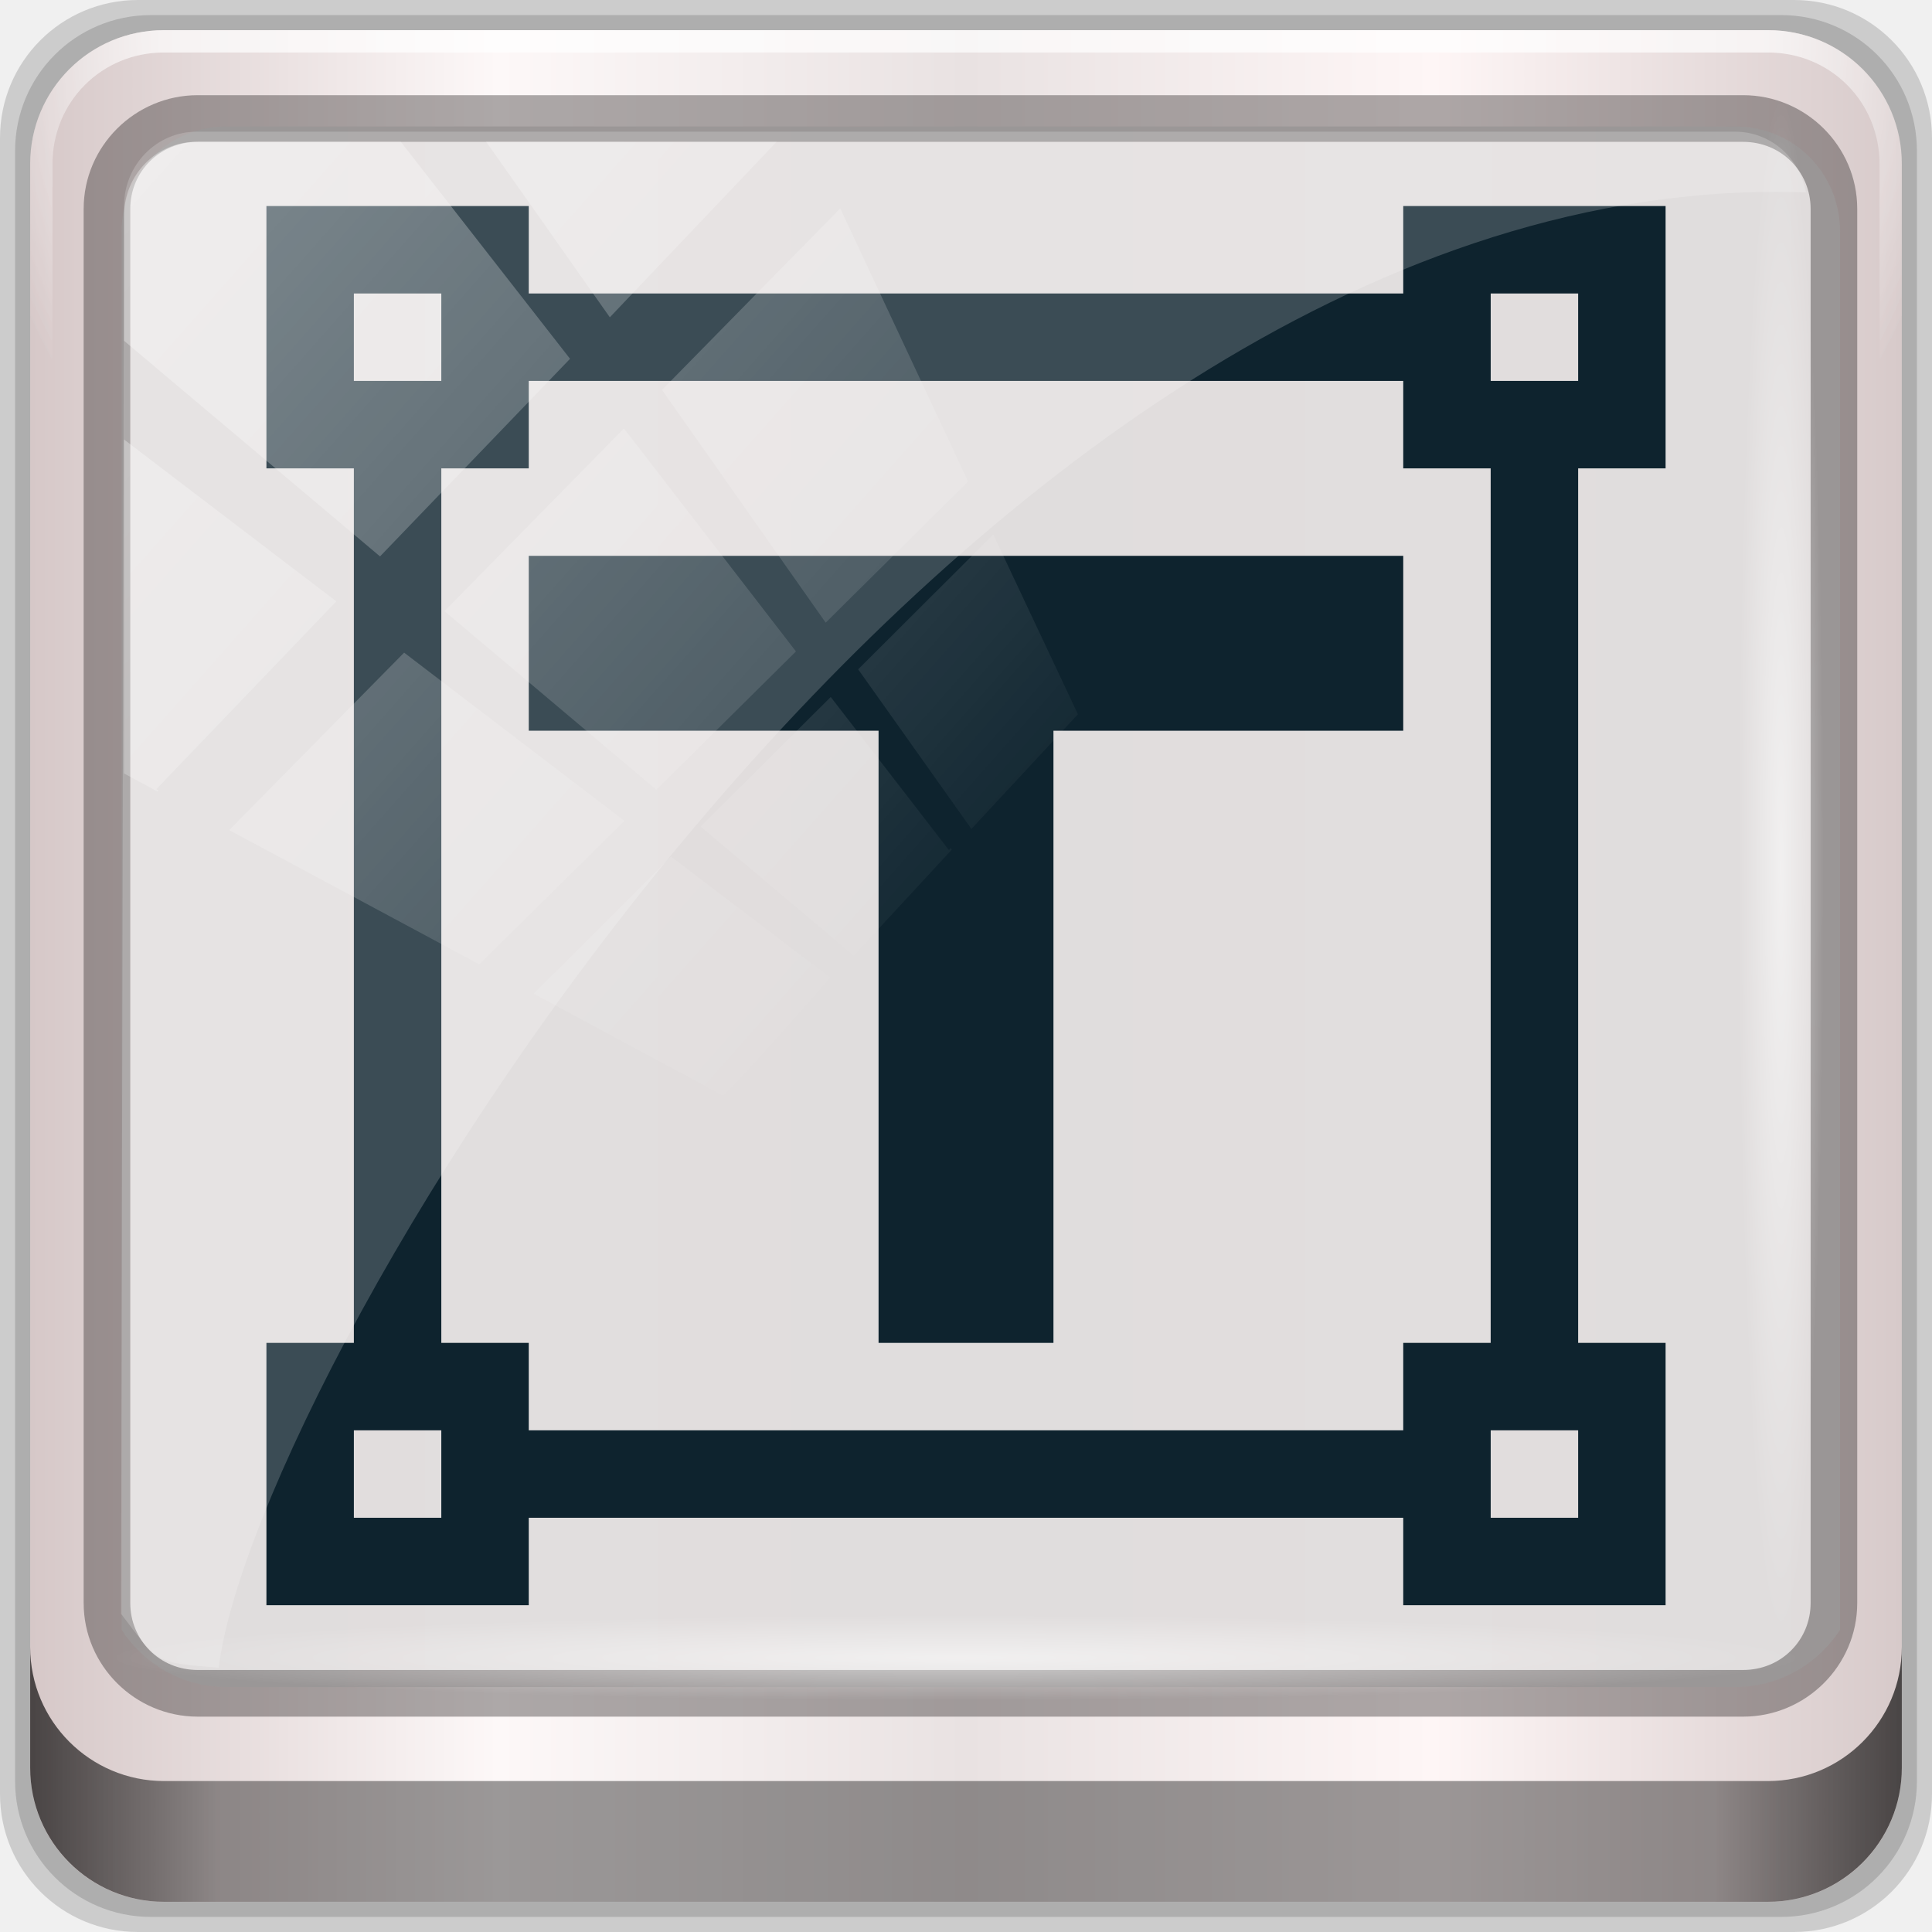
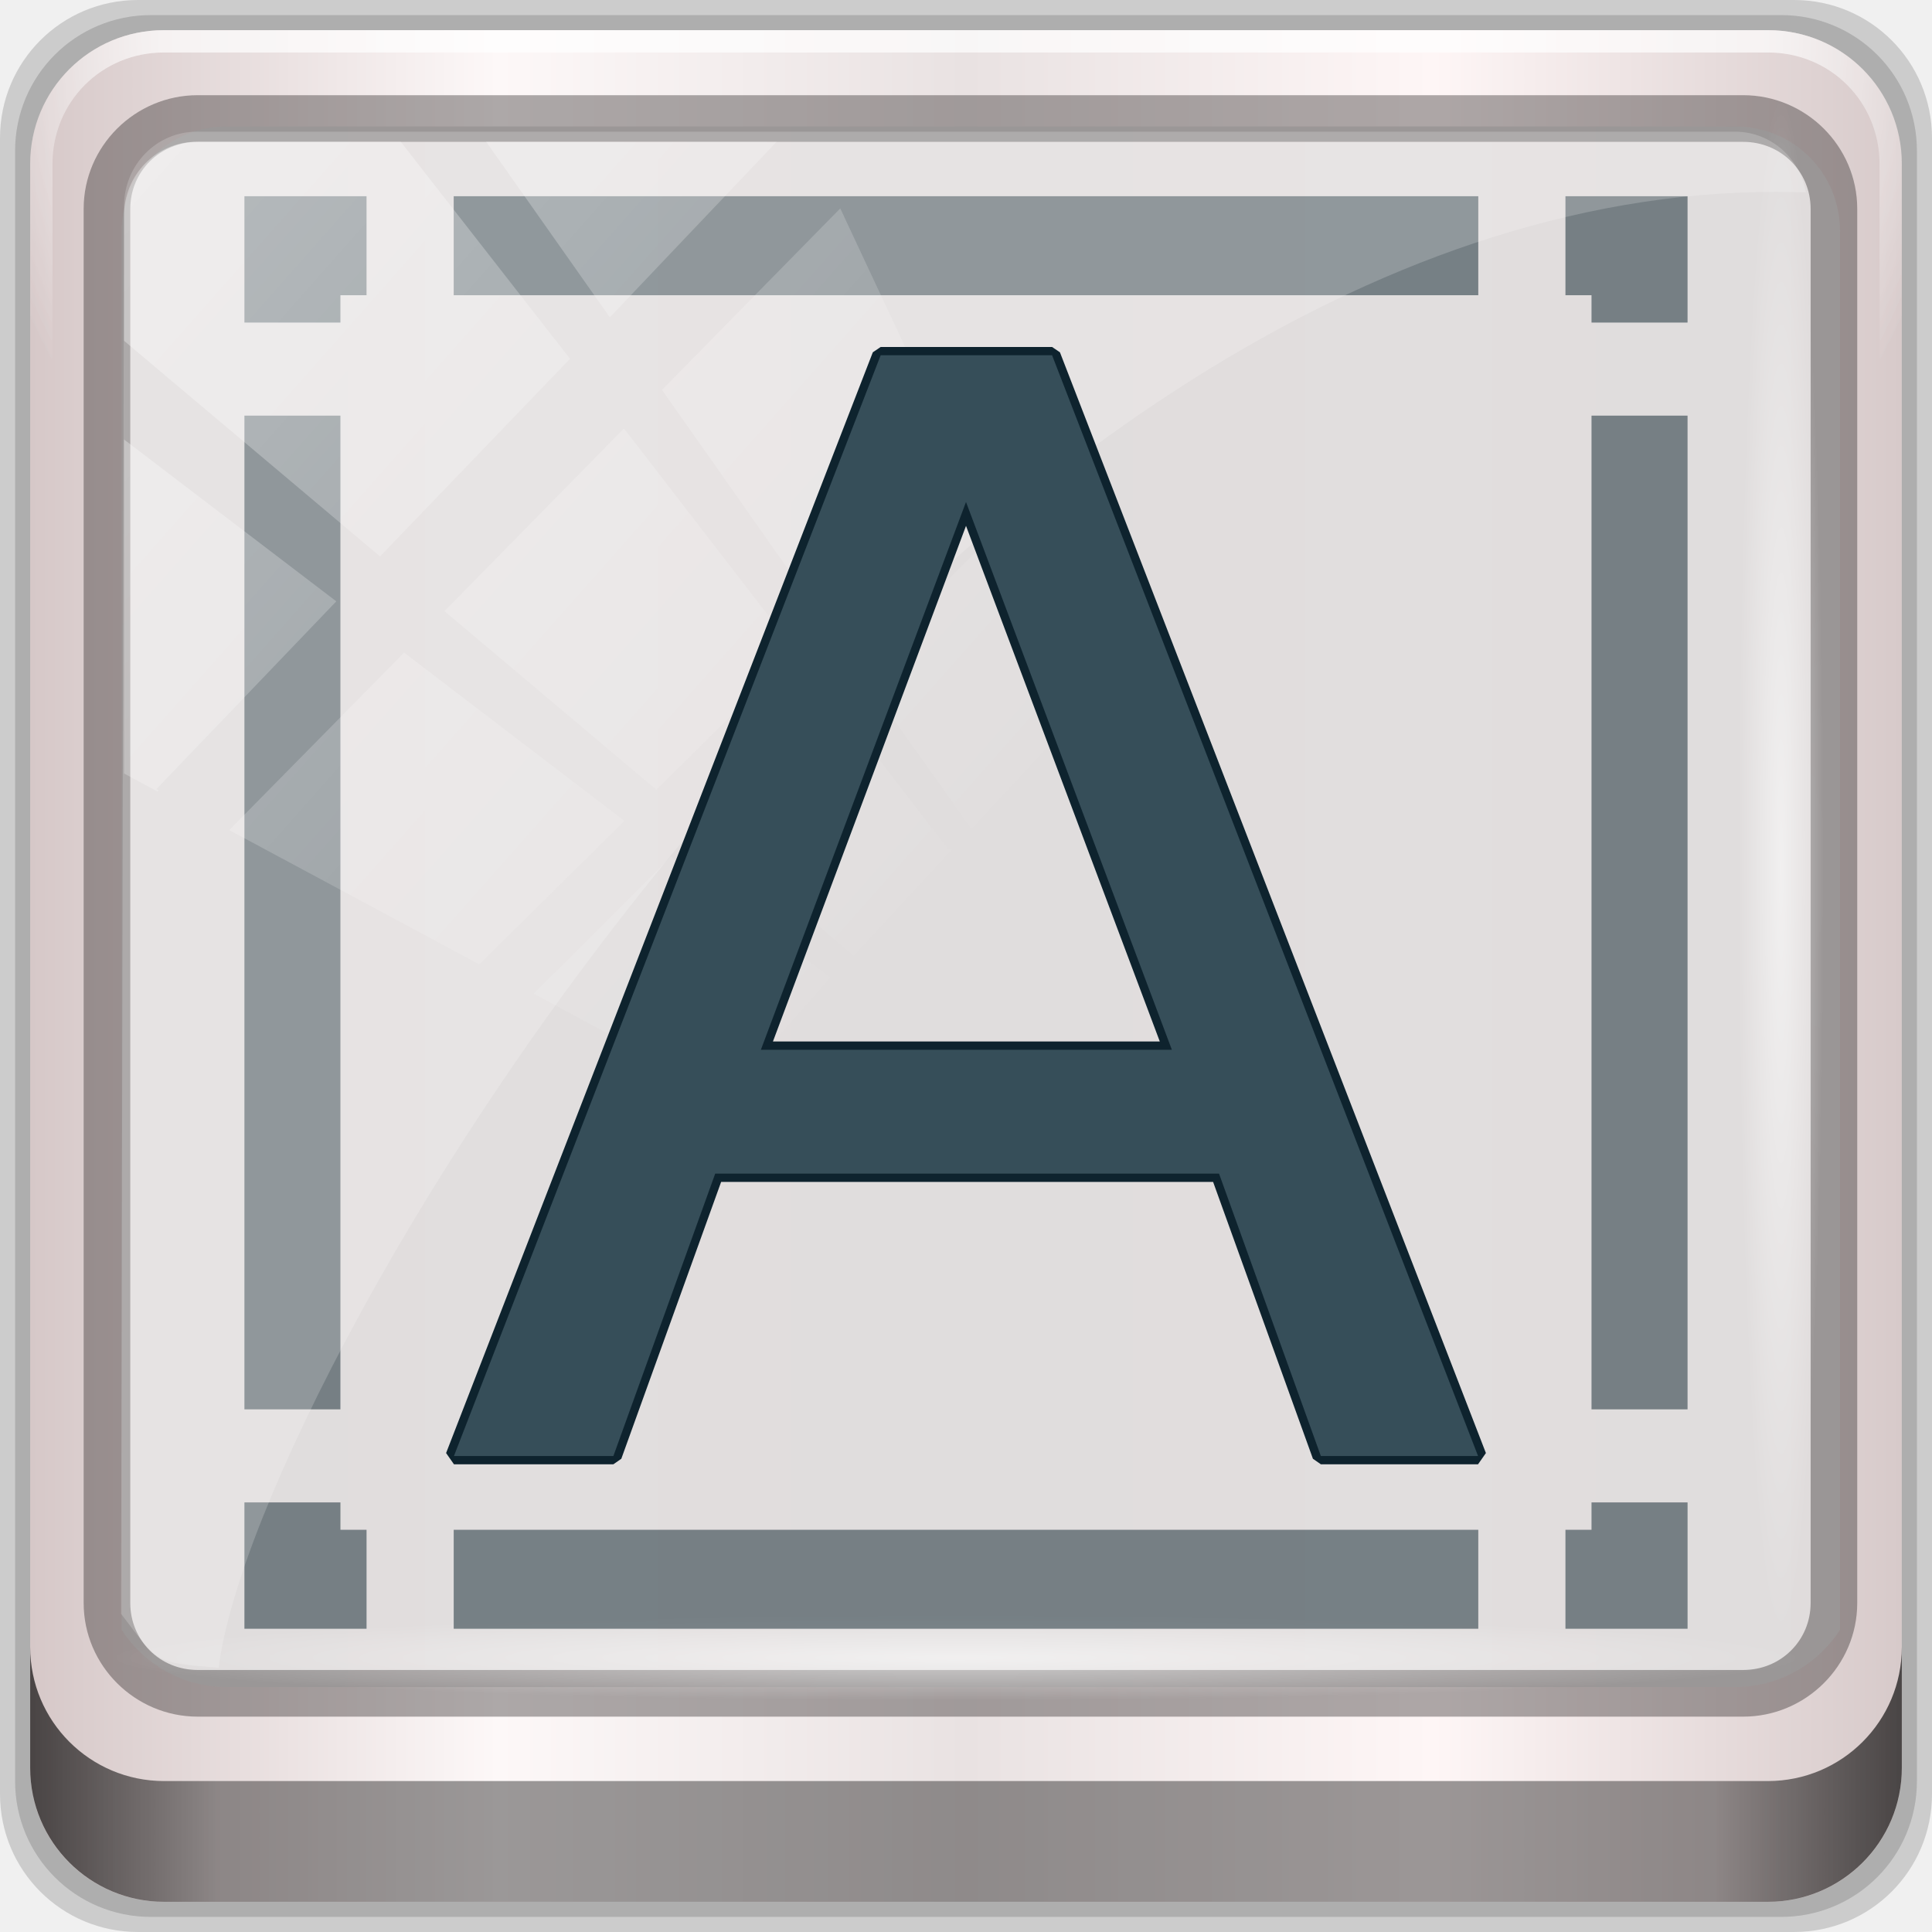
<svg xmlns="http://www.w3.org/2000/svg" xmlns:xlink="http://www.w3.org/1999/xlink" viewBox="0 0 96 96" version="1.1" id="svg6" width="96" height="96">
  <defs id="defs3051">
    <style type="text/css" id="current-color-scheme">
      .ColorScheme-Text {
        color:#4d4d4d;
      }
      </style>
    <linearGradient y2="47" x2="90" y1="47" x1="6" gradientTransform="matrix(1.141506,0,0,1.141506,7.069338,-16.1436)" gradientUnits="userSpaceOnUse" id="linearGradient7426" xlink:href="#linearGradient6139-0" />
    <linearGradient id="linearGradient6139-0">
      <stop id="stop6141-2" offset="0" style="stop-color:#d6c8c8;stop-opacity:1" />
      <stop style="stop-color:#fdf8f8;stop-opacity:1" offset="0.25" id="stop6151-0" />
      <stop style="stop-color:#e9e2e2;stop-opacity:1" offset="0.5" id="stop6147-1" />
      <stop id="stop6149-4" offset="0.75" style="stop-color:#fef6f6;stop-opacity:1" />
      <stop id="stop6143-4" offset="1" style="stop-color:#d7caca;stop-opacity:1" />
    </linearGradient>
    <radialGradient r="41" fy="6.213" fx="158" cy="6.213" cx="158" gradientTransform="matrix(0,1.729007,-2.17417,0,120.3277,-221.4261)" gradientUnits="userSpaceOnUse" id="radialGradient7428" xlink:href="#linearGradient3888-8-4-8-6" />
    <linearGradient id="linearGradient3888-8-4-8-6">
      <stop style="stop-color:#ffffff;stop-opacity:1;" offset="0" id="stop3890-4-7-9-7" />
      <stop style="stop-color:#ffffff;stop-opacity:0;" offset="1" id="stop3892-5-8-2-7" />
    </linearGradient>
    <radialGradient r="42" fy="-27" fx="48" cy="-27" cx="48" gradientTransform="matrix(-1.143651,0,0,-0.9333549,212.7619,-20.40058)" gradientUnits="userSpaceOnUse" id="radialGradient7430" xlink:href="#linearGradient4091-0-3-0-7" />
    <linearGradient id="linearGradient4091-0-3-0-7">
      <stop style="stop-color:#ffffff;stop-opacity:1;" offset="0" id="stop4093-3-6-4-2" />
      <stop id="stop4099-6-1-8-3" offset="0.8" style="stop-color:#ffffff;stop-opacity:1;" />
      <stop style="stop-color:#ffffff;stop-opacity:0;" offset="1" id="stop4095-1-0-7-9" />
    </linearGradient>
    <clipPath id="clipPath4194-1-2-5">
      <rect width="89.6" height="89.6" rx="6.4" ry="6.4" x="6.4" y="6.4" id="rect4196-1-6-2" style="fill:#ff00ff;fill-opacity:1;fill-rule:nonzero;stroke:none;stroke-width:1.067" />
    </clipPath>
    <linearGradient y2="88.172" x2="94.5" y1="88.172" x1="1.5" gradientTransform="matrix(1.031038,0,0,1.031038,12.37182,-11.98263)" gradientUnits="userSpaceOnUse" id="linearGradient7460" xlink:href="#linearGradient3832-0-6-1-1" />
    <linearGradient id="linearGradient3832-0-6-1-1">
      <stop style="stop-color:#000000;stop-opacity:1;" offset="0" id="stop3834-6-3-7-1" />
      <stop id="stop3872-2-4" offset="0.1" style="stop-color:#000000;stop-opacity:0.588;" />
      <stop style="stop-color:#000000;stop-opacity:0.588;" offset="0.9" id="stop3844-6-2-7-6" />
      <stop style="stop-color:#000000;stop-opacity:1;" offset="1" id="stop3836-5-0-2-9" />
    </linearGradient>
    <radialGradient r="43.199" fy="44.893" fx="13.948" cy="44.893" cx="13.948" gradientTransform="matrix(1.0054,0,0,0.05071751,47.32267,70.6723)" gradientUnits="userSpaceOnUse" id="radialGradient7462" xlink:href="#linearGradient3888-8-4-8-6" />
    <radialGradient r="43.199" fy="44.893" fx="13.948" cy="44.893" cx="13.948" gradientTransform="matrix(0.9158986,0,0,0.05071751,19.70581,-105.8956)" gradientUnits="userSpaceOnUse" id="radialGradient7464" xlink:href="#linearGradient3888-8-4-8-6" />
    <linearGradient y2="14.514" x2="50.528" y1="-28.642" x1="2.771" gradientUnits="userSpaceOnUse" id="linearGradient7466" xlink:href="#linearGradient3888-8-4-8-6" />
    <clipPath clipPathUnits="userSpaceOnUse" id="clipPath4156-4">
      <path style="opacity:0.6;fill:#ffffff;fill-opacity:1;stroke:none" d="m 27.046,-55.695 -14.214,13.321 h 0.061 l 15.653,21.771 10.231,-10.546 C 38.562,-32.302 27.468,-54.819 27.046,-55.695 Z M 9.647,-39.383 -5.241,-25.321 15.988,-7.806 26.372,-18.383 Z m 31.491,12.951 -9.741,9.714 8.945,12.458 7.781,-7.555 z m -49.84,4.379 -13.754,12.982 26.283,13.846 0.061,-0.062 -0.123,-0.062 L 13.599,-5.401 -8.702,-22.053 Z m 38.015,7.401 -9.803,9.775 11.579,9.559 7.628,-7.401 -8.669,-11.009 z m 20.187,5.674 -7.383,7.216 6.188,8.542 5.82,-6.137 z m -32.195,6.322 -9.557,9.498 13.662,7.185 7.934,-7.678 z m 23.312,2.374 -7.107,6.938 8.363,6.907 5.361,-5.674 -0.061,-0.092 -0.092,0.123 -6.464,-8.203 z m -8.73,8.542 -7.505,7.339 10.354,5.458 c 1.397,-1.321 5.675,-6.123 5.851,-6.322 z" id="path4158-0" />
    </clipPath>
    <linearGradient x1="7.941" y1="5.099" x2="7.941" y2="19.219" id="linearGradient4057" xlink:href="#linearGradient4281-6-89" gradientUnits="userSpaceOnUse" gradientTransform="matrix(3.53009,0,0,2.54951,16,18)" />
    <linearGradient id="linearGradient4281-6-89">
      <stop id="stop4283-9-4" style="stop-color:#1e1e1e;stop-opacity:1" offset="0" />
      <stop id="stop4285-8-1" style="stop-color:#505050;stop-opacity:1" offset="1" />
    </linearGradient>
    <linearGradient x1="38" y1="28" x2="38" y2="68" id="linearGradient3156-2" xlink:href="#linearGradient4281-6-89" gradientUnits="userSpaceOnUse" gradientTransform="translate(-100)" />
    <linearGradient x1="45.448" y1="92.54" x2="45.448" y2="7.017" id="ButtonShadow-4" gradientUnits="userSpaceOnUse" gradientTransform="scale(1.005865,0.994169)">
      <stop id="stop3750-15" style="stop-color:#000000;stop-opacity:1" offset="0" />
      <stop id="stop3752-24" style="stop-color:#000000;stop-opacity:0.588" offset="1" />
    </linearGradient>
    <filter style="color-interpolation-filters:sRGB" id="filter3174-80">
      <feGaussianBlur id="feGaussianBlur3176-2" stdDeviation="1.71" />
    </filter>
    <linearGradient x1="48" y1="20.221" x2="48" y2="138.661" id="linearGradient3613-5" xlink:href="#linearGradient3888-8-4-8-6" gradientUnits="userSpaceOnUse" />
    <clipPath id="clipPath3613-61">
      <rect width="84" height="84" rx="6" ry="6" x="6" y="6" id="rect3615-83" style="fill:#ffffff;fill-opacity:1;fill-rule:nonzero;stroke:none" />
    </clipPath>
    <filter style="color-interpolation-filters:sRGB" x="-0.192" y="-0.192" width="1.384" height="1.384" id="filter3794-5">
      <feGaussianBlur id="feGaussianBlur3796-1" stdDeviation="5.28" />
    </filter>
    <filter style="color-interpolation-filters:sRGB" id="filter3174">
      <feGaussianBlur id="feGaussianBlur3176" stdDeviation="1.71" />
    </filter>
    <clipPath id="clipPath3613">
      <rect width="84" height="84" rx="6" ry="6" x="6" y="6" id="rect3615" style="fill:#ffffff;fill-opacity:1;fill-rule:nonzero;stroke:none" />
    </clipPath>
    <filter style="color-interpolation-filters:sRGB" x="-0.192" y="-0.192" width="1.384" height="1.384" id="filter3794">
      <feGaussianBlur id="feGaussianBlur3796" stdDeviation="5.28" />
    </filter>
    <linearGradient x1="38" y1="36" x2="38" y2="68" id="linearGradient3935" xlink:href="#linearGradient4281-6-89" gradientUnits="userSpaceOnUse" gradientTransform="translate(4,-4)" />
    <filter style="color-interpolation-filters:sRGB" id="filter3174-30">
      <feGaussianBlur id="feGaussianBlur3176-29" stdDeviation="1.71" />
    </filter>
    <clipPath id="clipPath3613-60">
      <rect width="84" height="84" rx="6" ry="6" x="6" y="6" id="rect3615-0" style="fill:#ffffff;fill-opacity:1;fill-rule:nonzero;stroke:none" />
    </clipPath>
    <filter style="color-interpolation-filters:sRGB" x="-0.192" y="-0.192" width="1.384" height="1.384" id="filter3794-8">
      <feGaussianBlur id="feGaussianBlur3796-53" stdDeviation="5.28" />
    </filter>
    <linearGradient x1="4" y1="11" x2="18" y2="11" id="linearGradient3037" xlink:href="#SpecificGradient" gradientUnits="userSpaceOnUse" />
    <linearGradient x1="10.762" y1="4" x2="10.762" y2="18.011" id="SpecificGradient" gradientUnits="userSpaceOnUse">
      <stop id="stop3292" style="stop-color:#a50000;stop-opacity:1" offset="0" />
      <stop id="stop3294" style="stop-color:#e73800;stop-opacity:1" offset="1" />
    </linearGradient>
    <filter style="color-interpolation-filters:sRGB" id="filter3174-6">
      <feGaussianBlur id="feGaussianBlur3176-69" stdDeviation="1.71" />
    </filter>
    <clipPath id="clipPath3613-9">
      <rect width="84" height="84" rx="6" ry="6" x="6" y="6" id="rect3615-9" style="fill:#ffffff;fill-opacity:1;fill-rule:nonzero;stroke:none" />
    </clipPath>
    <filter style="color-interpolation-filters:sRGB" x="-0.192" y="-0.192" width="1.384" height="1.384" id="filter3794-74">
      <feGaussianBlur id="feGaussianBlur3796-54" stdDeviation="5.28" />
    </filter>
    <linearGradient x1="9.397" y1="5.547" x2="9.397" y2="19.983" id="linearGradient3960" xlink:href="#linearGradient4281-6-89" gradientUnits="userSpaceOnUse" gradientTransform="matrix(3.328201,0,0,2.704163,-227.2027,-331.6322)" />
    <filter style="color-interpolation-filters:sRGB" id="filter3174-5">
      <feGaussianBlur id="feGaussianBlur3176-27" stdDeviation="1.71" />
    </filter>
    <clipPath id="clipPath3613-2">
      <rect width="84" height="84" rx="6" ry="6" x="6" y="6" id="rect3615-16" style="fill:#ffffff;fill-opacity:1;fill-rule:nonzero;stroke:none" />
    </clipPath>
    <filter style="color-interpolation-filters:sRGB" x="-0.192" y="-0.192" width="1.384" height="1.384" id="filter3794-72">
      <feGaussianBlur id="feGaussianBlur3796-6" stdDeviation="5.28" />
    </filter>
    <linearGradient x1="24.508" y1="35.528" x2="55.492" y2="35.528" id="linearGradient4134" xlink:href="#linearGradient4281-6-89" gradientUnits="userSpaceOnUse" gradientTransform="matrix(0,0.9145735,0.8307819,0,36.61531,14.94161)" />
    <radialGradient r="41" fy="6.213" fx="158" cy="6.213" cx="158" gradientTransform="matrix(0,1.729007,-2.17417,0,85.81428,-225.4825)" gradientUnits="userSpaceOnUse" id="radialGradient1096" xlink:href="#linearGradient3888-8-4-8-6" />
    <radialGradient xlink:href="#linearGradient4091-0-3-0-7" id="radialGradient1073" gradientUnits="userSpaceOnUse" gradientTransform="matrix(-1.143651,0,0,-0.9333549,212.7619,-20.40058)" cx="48" cy="-27" fx="48" fy="-27" r="42" />
  </defs>
  <g transform="translate(-1.1766697e-6,27.73333)" id="layer1">
    <g id="g7008" transform="translate(-8.580222,-18.49007)">
      <g id="g1023">
        <g transform="translate(-2.081423,7.339514)" id="g1058">
          <g transform="matrix(0.9698962,0,0,0.9698962,1.86227,-4.960875)" id="g1073">
            <g transform="translate(-3.299327)" id="g1088">
              <path id="path3288" d="M 104.281,-11.983 H 19.442 c -3.917,0 -7.07,3.153 -7.07,7.07 V 79.927 c 0,3.917 3.153,7.07 7.07,7.07 H 104.281 c 3.917,0 7.07,-3.153 7.07,-7.07 V -4.913 c 0,-3.917 -3.153,-7.07 -7.07,-7.07 z" style="display:inline;opacity:0.15;fill:#000000;fill-opacity:1;fill-rule:nonzero;stroke:none;stroke-width:1.031" />
              <path style="display:inline;opacity:0.15;fill:#000000;fill-opacity:1;fill-rule:nonzero;stroke:none;stroke-width:1.031" d="M 103.619,-11.209 H 20.105 c -3.856,0 -6.96,3.104 -6.96,6.96 V 79.264 c 0,3.856 3.104,6.96 6.96,6.96 h 83.514 c 3.856,0 6.96,-3.104 6.96,-6.96 V -4.25 c 0,-3.856 -3.104,-6.96 -6.96,-6.96 z" id="path4085" />
              <path id="rect4251-1" d="M 102.956,-10.436 H 20.767 c -3.794,0 -6.849,3.055 -6.849,6.849 V 78.601 c 0,3.794 3.055,6.849 6.849,6.849 h 82.188 c 3.794,0 6.849,-3.055 6.849,-6.849 V -3.587 c 0,-3.794 -3.055,-6.849 -6.849,-6.849 z" style="display:inline;opacity:1;fill:url(#linearGradient7426);fill-opacity:1;fill-rule:nonzero;stroke:none;stroke-width:1.031" />
              <path id="path1100" d="m 23.969,-5.505 c -2.993,0 -5.368,2.39 -5.368,5.4 v 22.377 7.56 41.682 c 1.15,1.759 3.11,2.936 5.368,2.936 h 4.295 68.714 4.295 c 2.258,0 4.219,-1.177 5.368,-2.936 V 29.832 22.271 -0.105 c 0,-3.01 -2.376,-5.4 -5.368,-5.4 z" style="display:inline;opacity:0.963;fill:#e0dddd;fill-opacity:1;fill-rule:nonzero;stroke:none;stroke-width:1.077" />
              <g transform="matrix(1.070162,0,0,1.070162,-107.0813,-15.57285)" id="g3272">
                <path style="display:inline;opacity:0.45;fill:url(#radialGradient1073);fill-opacity:1;fill-rule:nonzero;stroke:none;stroke-width:1.067" d="m 119.467,4.8 c -3.546,0 -6.4,2.854 -6.4,6.4 v 16 h 1.067 v -16 c 0,-2.973 2.36,-5.333 5.333,-5.333 h 76.8 c 2.973,0 5.333,2.36 5.333,5.333 v 16 h 1.067 v -16 c 0,-3.546 -2.854,-6.4 -6.4,-6.4 z" id="path4236-5" />
              </g>
              <path style="color:#000000;font-style:normal;font-variant:normal;font-weight:normal;font-stretch:normal;font-size:medium;line-height:normal;font-family:Sans;-inkscape-font-specification:Sans;text-indent:0;text-align:start;text-decoration:none;text-decoration-line:none;letter-spacing:normal;word-spacing:normal;text-transform:none;writing-mode:lr-tb;direction:ltr;baseline-shift:baseline;text-anchor:start;display:inline;overflow:visible;visibility:visible;opacity:0.581;fill:#241f1f;fill-opacity:0.633;stroke:none;stroke-width:2.449;marker:none;enable-background:accumulate" d="m 22.502,-7.106 c -3.213,0 -5.844,2.618 -5.844,5.821 V 70.143 c 0,3.203 2.631,5.821 5.844,5.821 h 79.175 c 3.213,0 5.844,-2.618 5.844,-5.821 V -1.285 c 0,-3.203 -2.631,-5.821 -5.844,-5.821 z m 0,2.391 h 79.175 c 1.947,0 3.456,1.526 3.456,3.43 V 70.143 c 0,1.904 -1.509,3.43 -3.456,3.43 H 22.502 c -1.947,0 -3.456,-1.526 -3.456,-3.43 V -1.285 c 0,-1.904 1.509,-3.43 3.456,-3.43 z" id="path4989" />
              <path id="path4118" d="m 13.918,72.401 v 6.186 c 0,3.794 3.068,6.863 6.863,6.863 h 82.161 c 3.794,0 6.863,-3.068 6.863,-6.863 v -6.186 c 0,3.794 -3.068,6.863 -6.863,6.863 H 20.781 c -3.794,0 -6.863,-3.068 -6.863,-6.863 z" style="display:inline;opacity:0.658;fill:url(#linearGradient7460);fill-opacity:1;fill-rule:nonzero;stroke:none;stroke-width:1.031" />
              <rect ry="4.382" rx="0" y="70.758" x="17.914" height="4.382" width="86.865" id="rect4131" style="opacity:0.55;fill:url(#radialGradient7462);fill-opacity:1;stroke:none;stroke-width:1.031" />
              <rect transform="rotate(90)" style="opacity:0.55;fill:url(#radialGradient7464);fill-opacity:1;stroke:none;stroke-width:1.031" id="rect4141" width="79.132" height="4.382" x="-7.085" y="-105.81" rx="0" ry="4.382" />
-               <path style="color:#4d4d4d;fill:#0e232e;fill-opacity:1;stroke:none;stroke-width:4.48" d="M 26.021,-1.427 V 12.013 h 4.48 V 56.815 h -4.48 v 13.44 h 13.44 v -4.48 h 44.801 v 4.48 H 97.703 V 56.815 H 93.223 V 12.013 h 4.48 V -1.427 H 84.262 V 3.053 H 39.461 V -1.427 H 26.021 m 4.48,4.48 h 4.48 v 4.48 h -4.48 v -4.48 m 58.242,0 h 4.48 v 4.48 h -4.48 v -4.48 m -49.282,4.48 h 44.801 v 4.48 h 4.48 V 56.815 h -4.48 v 4.48 H 39.461 V 56.815 H 34.981 V 12.013 h 4.48 V 7.533 m 0,8.96 v 8.96 H 57.382 V 56.815 h 8.96 V 25.454 H 84.262 V 16.494 H 39.461 m -8.96,44.801 h 4.48 v 4.48 h -4.48 v -4.48 m 58.242,0 h 4.48 v 4.48 h -4.48 v -4.48" class="ColorScheme-Text" id="path4" />
+               <path style="color:#000000;font-style:normal;font-variant:normal;font-weight:normal;font-stretch:normal;font-size:medium;line-height:normal;font-family:sans-serif;font-variant-ligatures:normal;font-variant-position:normal;font-variant-caps:normal;font-variant-numeric:normal;font-variant-alternates:normal;font-feature-settings:normal;text-indent:0;text-align:start;text-decoration:none;text-decoration-line:none;text-decoration-style:solid;text-decoration-color:#000000;letter-spacing:normal;word-spacing:normal;text-transform:none;writing-mode:lr-tb;direction:ltr;text-orientation:mixed;dominant-baseline:auto;baseline-shift:baseline;text-anchor:start;white-space:normal;shape-padding:0;clip-rule:nonzero;display:inline;overflow:visible;visibility:visible;opacity:0.504;isolation:auto;mix-blend-mode:normal;color-interpolation:sRGB;color-interpolation-filters:linearRGB;solid-color:#000000;solid-opacity:1;vector-effect:none;fill:#0e232e;fill-opacity:1;fill-rule:evenodd;stroke:#0e232e;stroke-width:1.792;stroke-linecap:butt;stroke-linejoin:miter;stroke-miterlimit:4;stroke-dasharray:none;stroke-dashoffset:0;stroke-opacity:1;color-rendering:auto;image-rendering:auto;shape-rendering:auto;text-rendering:auto;enable-background:accumulate" d="M 25.79,-1.034 V 0.606 3.647 h 3.126 V 2.246 h 1.338 V -1.034 Z m 10.722,0 V 2.246 H 87.211 V -1.034 Z m 56.956,0 v 3.28 h 1.336 v 1.401 h 3.128 V -1.034 Z M 25.79,10.207 v 49.118 h 3.126 V 10.207 Z m 69.014,0 v 49.118 h 3.128 V 10.207 Z M 25.79,65.884 v 4.681 h 4.465 v -3.278 h -1.338 v -1.403 z m 69.014,0 v 1.403 H 93.468 v 3.278 h 4.465 v -4.681 z m -58.292,1.403 v 3.278 h 50.699 v -3.278 z" id="rect918" />
              <path id="rect4190" d="m 22.448,-5.236 c -2.055,0 -3.716,1.701 -3.721,3.799 L 18.574,70.695 c 1.973,2.599 1.717,2.486 5.002,2.762 1.86,-15.322 37.632,-75.613 79.821,-75.613 0.503,0 0.993,0.02 1.494,0.03 -0.312,-1.771 -1.805,-3.111 -3.633,-3.111 z" style="opacity:0.189;fill:#ffffff;fill-opacity:1;stroke:none;stroke-width:1.031" />
              <rect clip-path="url(#clipPath4156-4)" ry="3.957" rx="3.957" y="-30" x="2" height="81.993" width="92.155" id="rect4146" style="opacity:0.344;fill:url(#linearGradient7466);fill-opacity:1;stroke:none" transform="matrix(0.9375278,0,0,0.9571924,16.85179,23.99504)" />
              <g id="g1094" transform="matrix(1.070162,0,0,1.070162,-107.0813,-15.57285)">
                <path id="path1092" d="m 119.467,4.8 c -3.546,0 -6.4,2.854 -6.4,6.4 v 16 h 1.067 v -16 c 0,-2.973 2.36,-5.333 5.333,-5.333 h 76.8 c 2.973,0 5.333,2.36 5.333,5.333 v 16 h 1.067 v -16 c 0,-3.546 -2.854,-6.4 -6.4,-6.4 z" style="display:inline;opacity:0.45;fill:url(#radialGradient7430);fill-opacity:1;fill-rule:nonzero;stroke:none;stroke-width:1.067" />
              </g>
              <g id="g1104" transform="matrix(1.070162,0,0,1.070162,-211.1639,29.13618)" />
+               <g aria-label="A" transform="matrix(1.043408,0,0,1.027617,-4.467875,0.08042007)" style="font-style:normal;font-variant:normal;font-weight:normal;font-stretch:normal;font-size:75.278px;line-height:25.205px;font-family:'Standard Symbols L';-inkscape-font-specification:'Standard Symbols L';font-variant-ligatures:normal;font-variant-caps:normal;font-variant-numeric:normal;font-feature-settings:normal;text-align:start;writing-mode:lr-tb;text-anchor:start;opacity:1;fill:#364e59;fill-opacity:1;fill-rule:nonzero;stroke:#0e232e;stroke-width:0.825;stroke-linecap:round;stroke-linejoin:bevel;stroke-miterlimit:4;stroke-dasharray:none;stroke-opacity:1;paint-order:stroke fill markers" id="text913">
+                 <path d="M 63.57,13.287 53.499,40.597 H 73.678 Z M 59.38,5.972 h 8.417 L 88.712,60.85 H 80.993 L 75.994,46.772 H 51.256 l -4.999,14.078 h -7.829 z" style="font-style:normal;font-variant:normal;font-weight:normal;font-stretch:normal;font-family:'Standard Symbols L';-inkscape-font-specification:'Standard Symbols L';fill:#364e59;fill-opacity:1;stroke:#0e232e;stroke-width:0.825;stroke-miterlimit:4;stroke-dasharray:none;stroke-opacity:1" id="path915" />
+               </g>
            </g>
          </g>
        </g>
      </g>
    </g>
  </g>
</svg>
